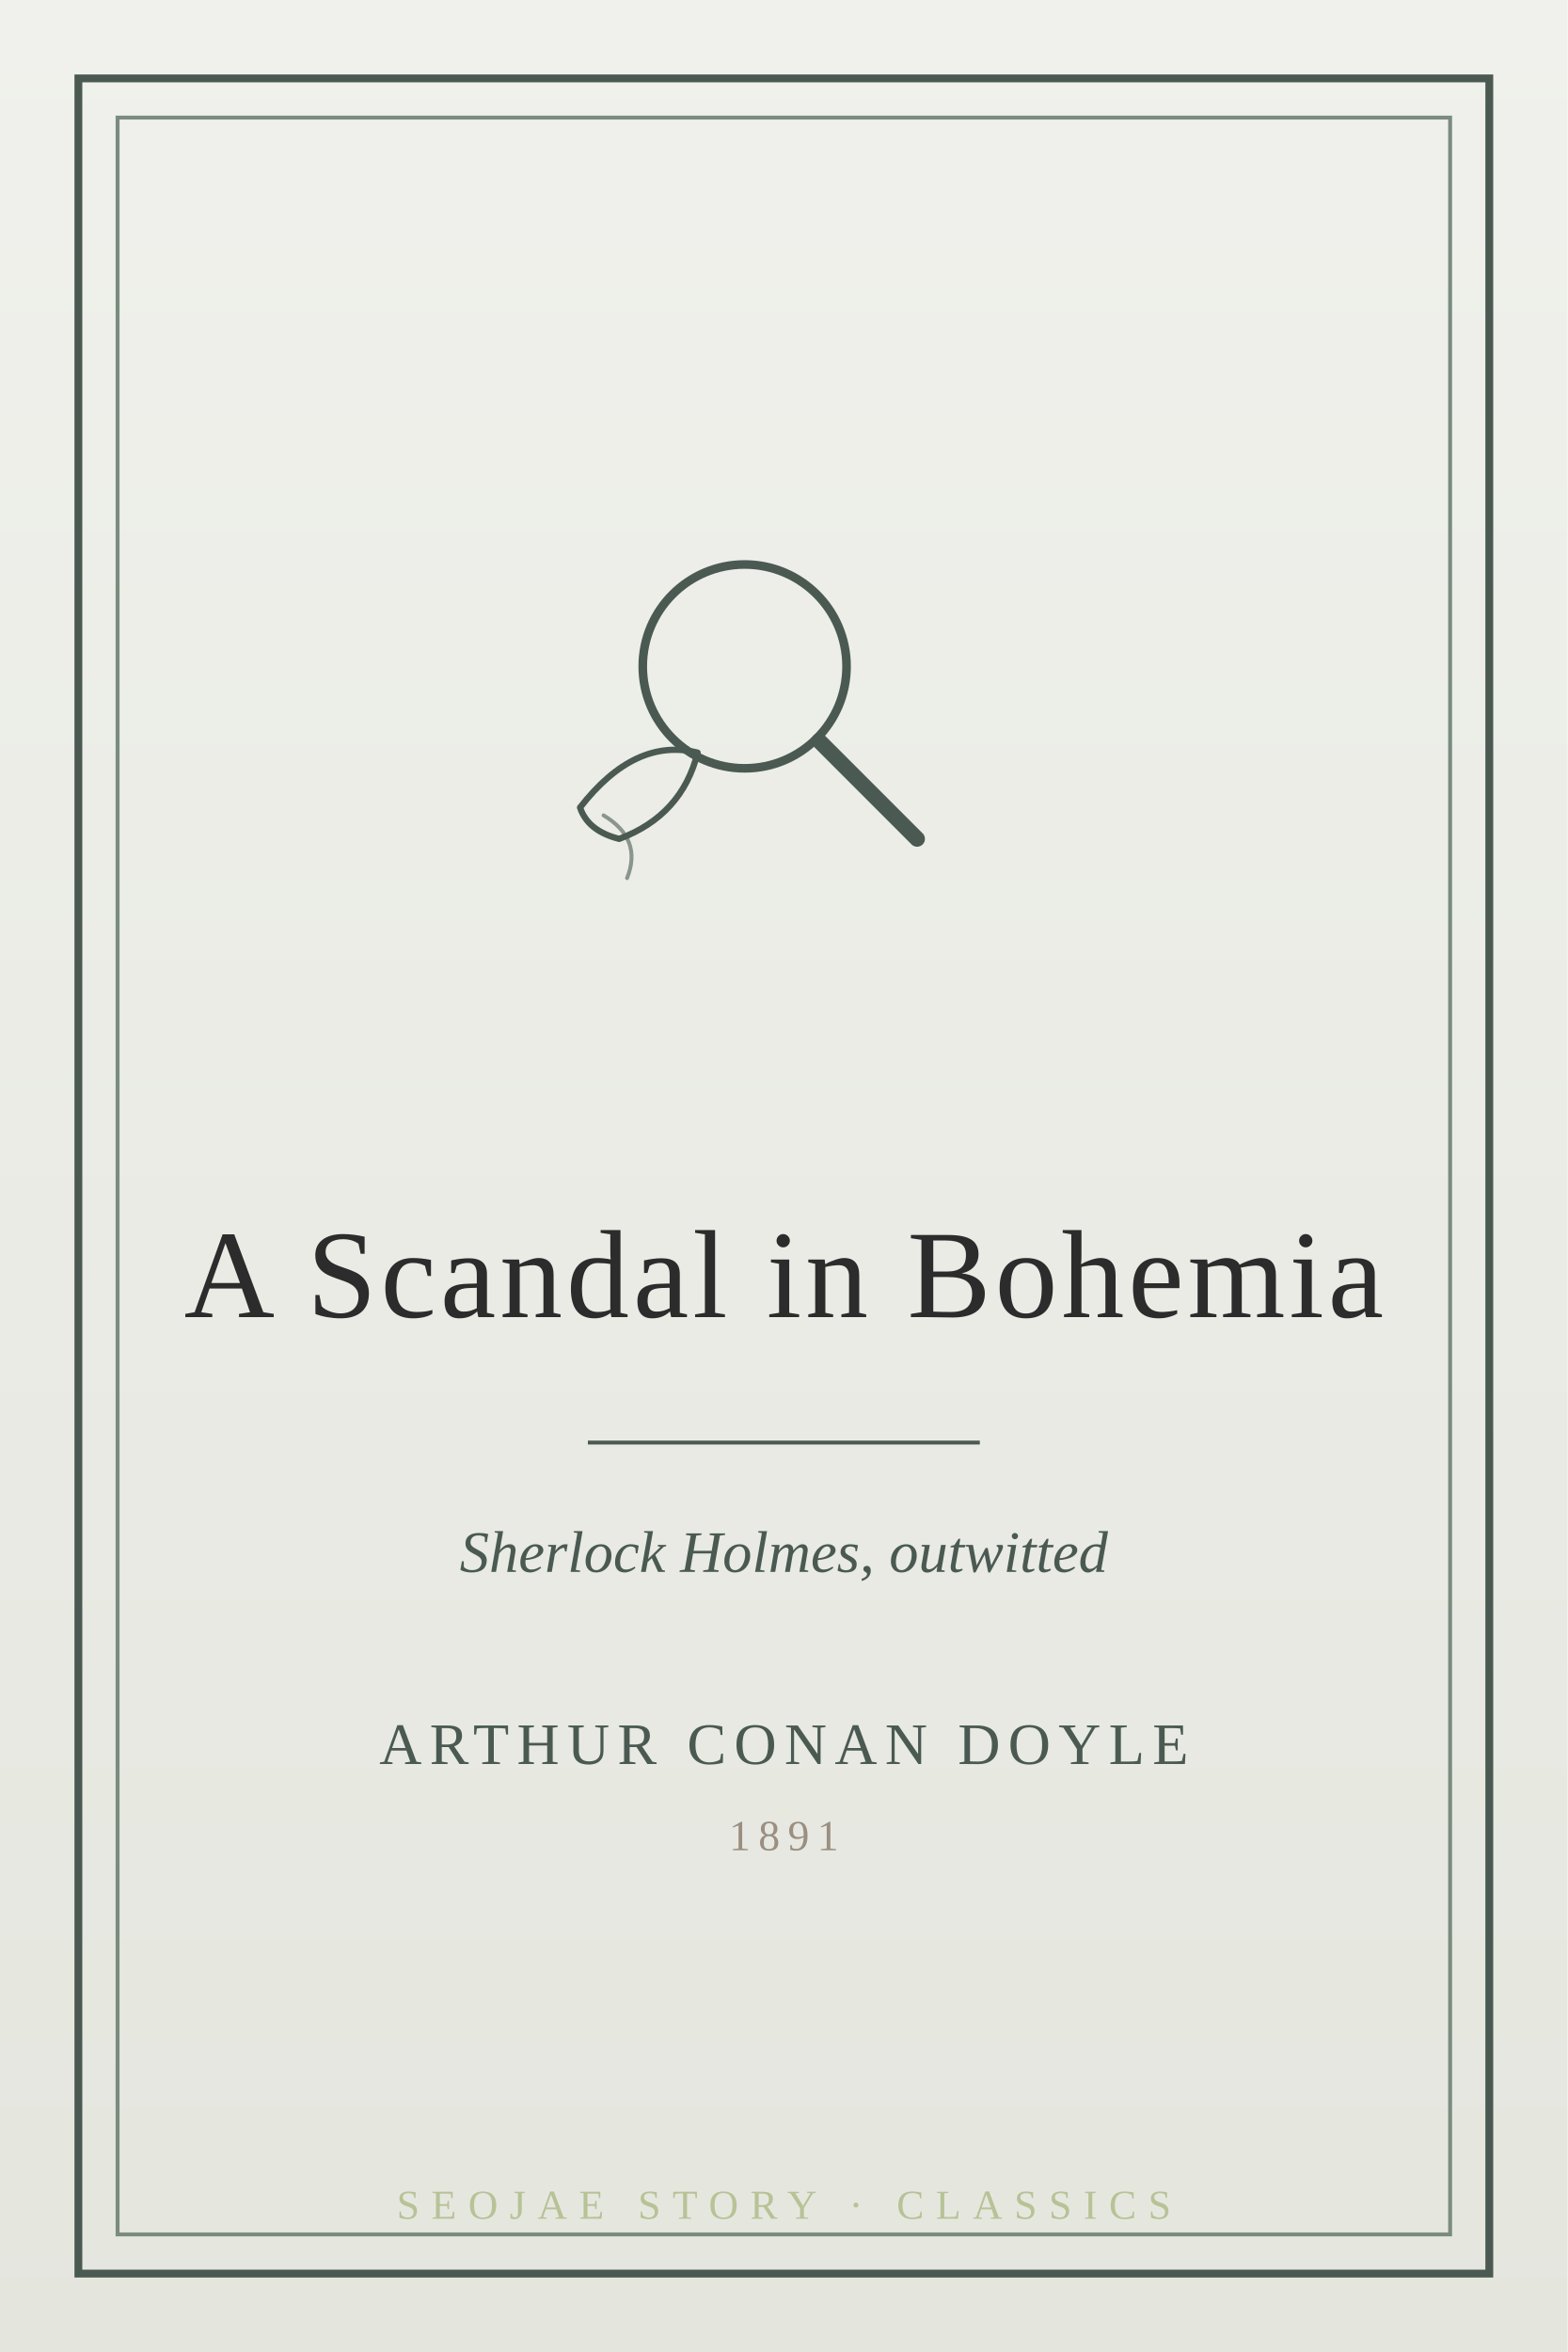
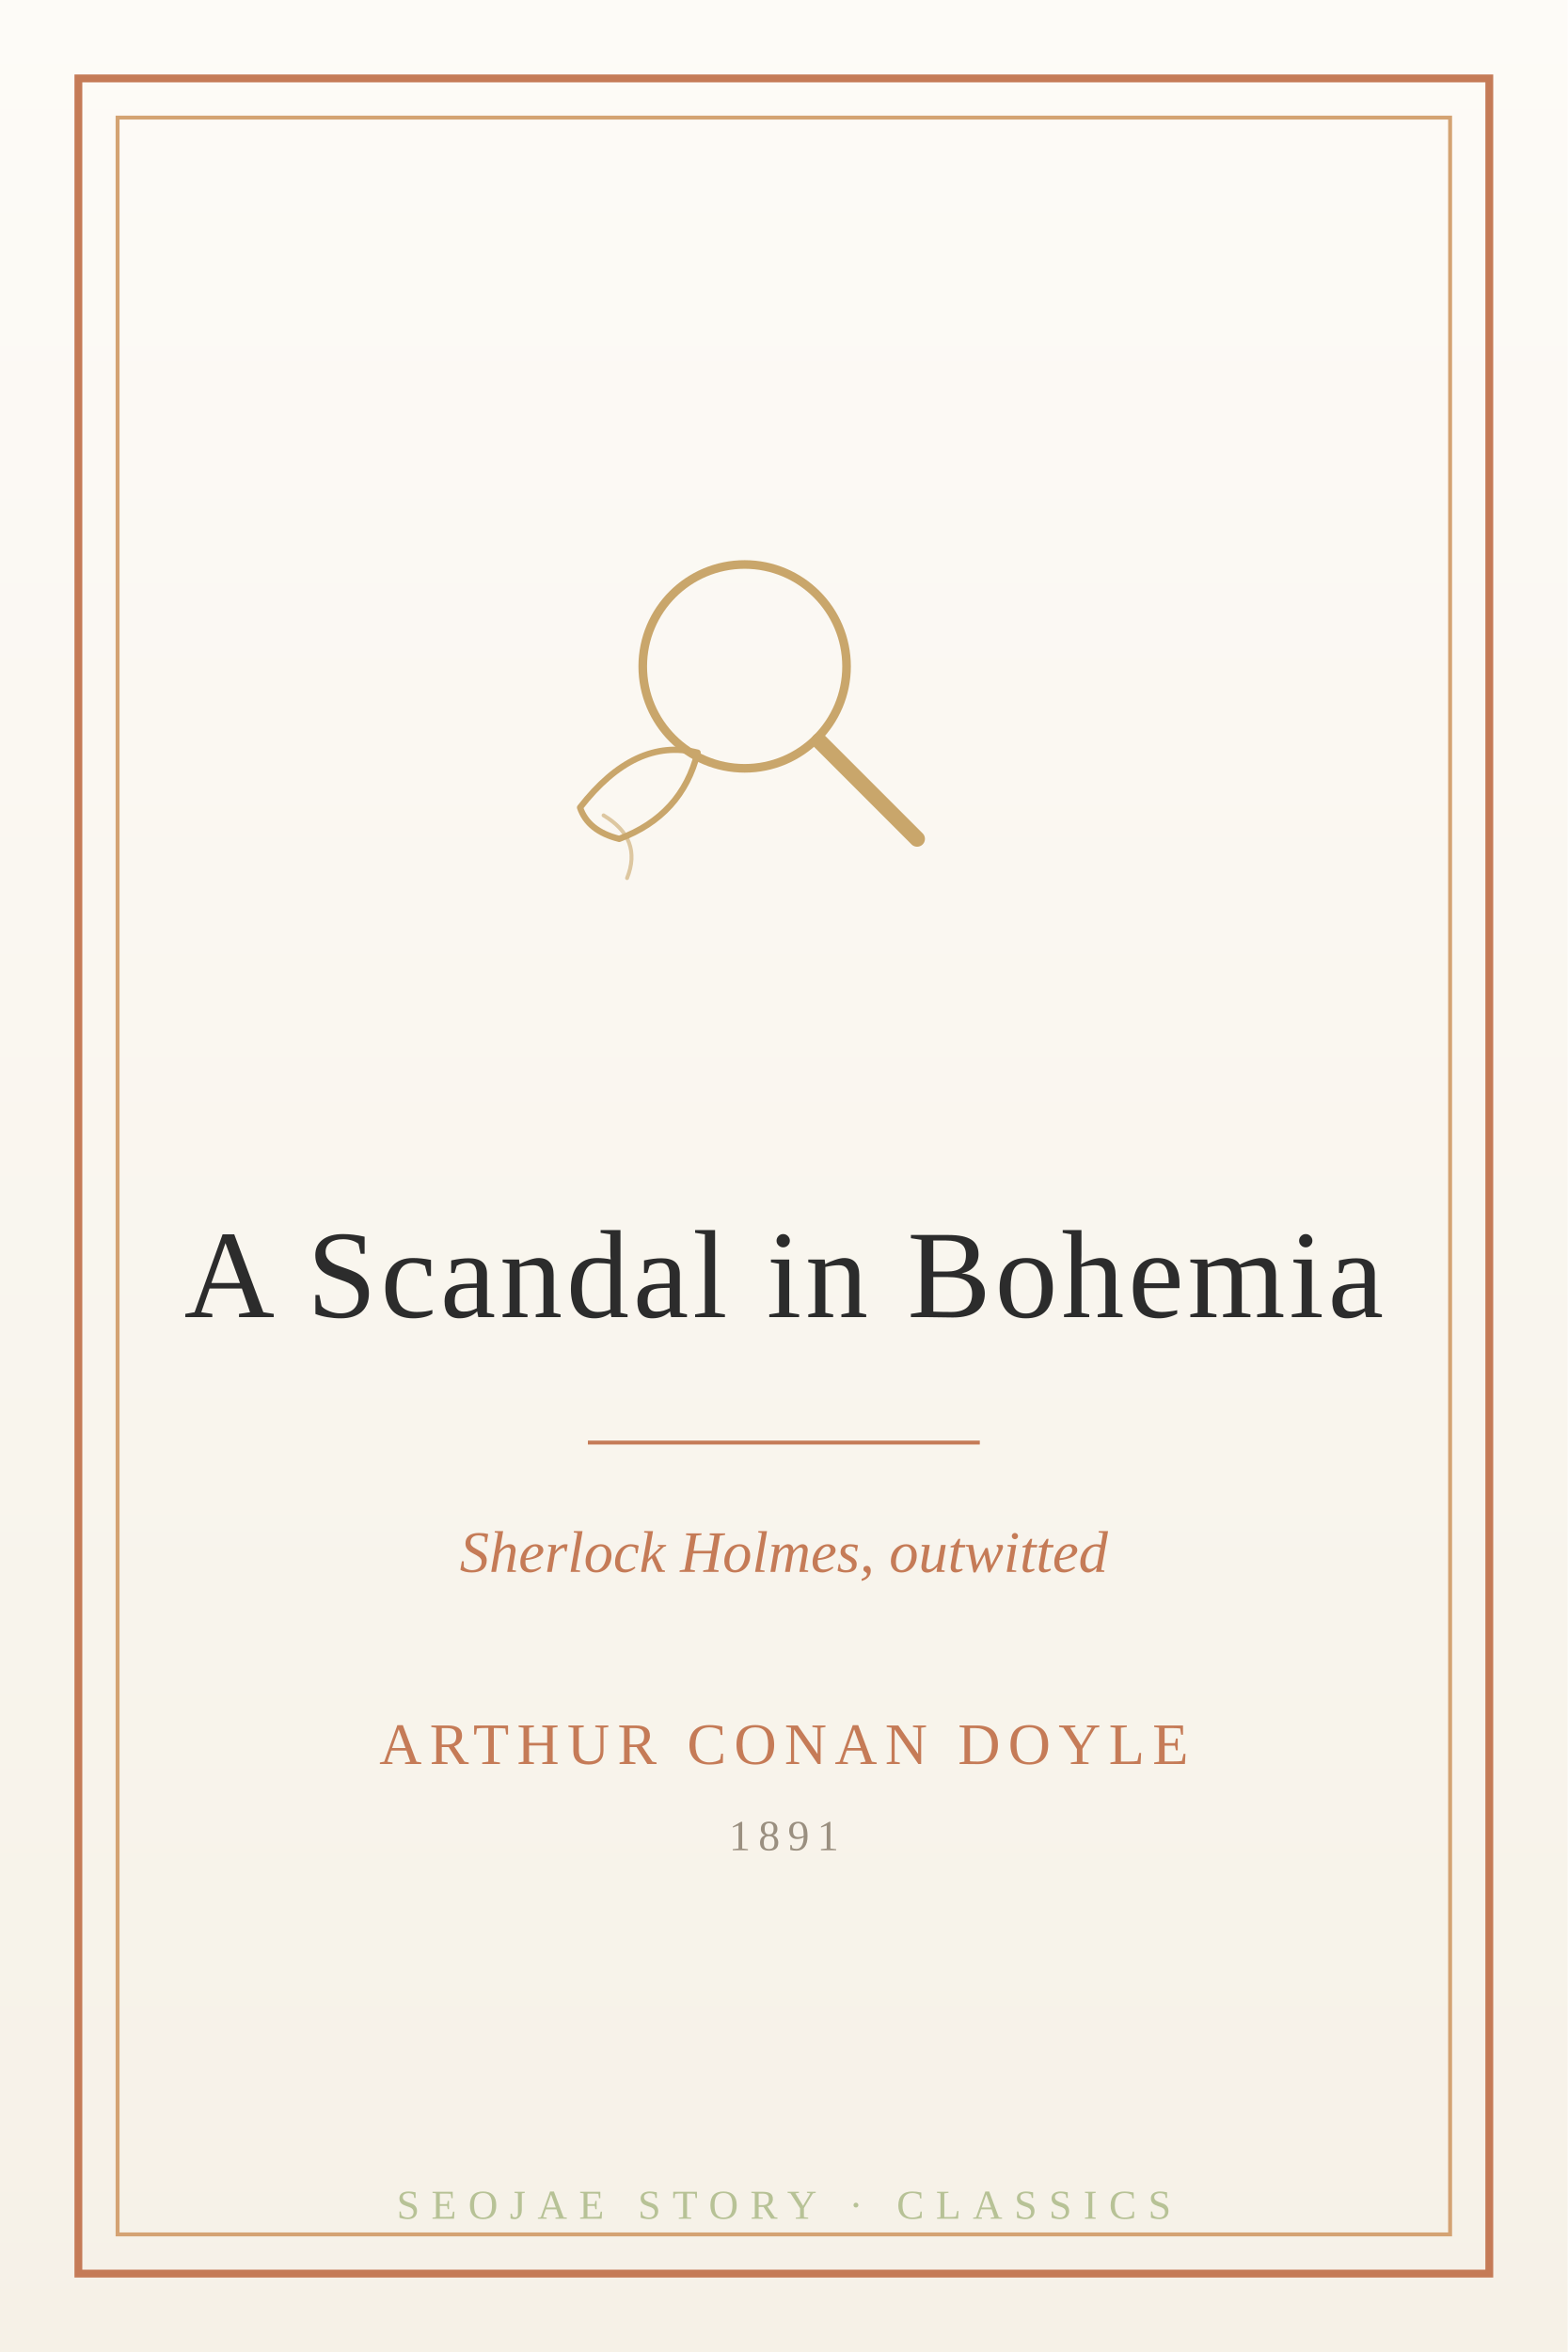
<svg xmlns="http://www.w3.org/2000/svg" viewBox="0 0 400 600" role="img" aria-label="A Scandal in Bohemia by Arthur Conan Doyle">
  <defs>
    <linearGradient id="bg" x1="0" y1="0" x2="0" y2="1">
-       <stop offset="0" stop-color="#F0F1EC" />
-       <stop offset="1" stop-color="#E4E6DE" />
+       <stop offset="0" stop-color="#FDFBF7" />
+       <stop offset="1" stop-color="#F6F1E7" />
    </linearGradient>
  </defs>
  <rect width="400" height="600" fill="url(#bg)" />
-   <rect x="20" y="20" width="360" height="560" fill="none" stroke="#4A5A52" stroke-width="2" />
-   <rect x="30" y="30" width="340" height="540" fill="none" stroke="#7A8C7F" stroke-width="1" />
-   <g transform="translate(200 176)" stroke="#4A5A52" fill="none" stroke-linecap="round" stroke-linejoin="round">
+   <rect x="20" y="20" width="360" height="560" fill="none" stroke="#C57B57" stroke-width="2" />
+   <rect x="30" y="30" width="340" height="540" fill="none" stroke="#D4A373" stroke-width="1" />
+   <g transform="translate(200 176)" stroke="#C9A66B" fill="none" stroke-linecap="round" stroke-linejoin="round">
    <circle cx="-10" cy="-6" r="26" stroke-width="2.2" />
    <line x1="9" y1="13" x2="34" y2="38" stroke-width="4" />
    <path d="M-52 30 q 14 -18 30 -14 q -4 16 -20 22 q -8 -2 -10 -8 Z" stroke-width="1.6" />
    <path d="M-46 32 q 10 6 6 16" stroke-width="1" opacity="0.6" />
  </g>
  <text x="200" y="336" text-anchor="middle" font-family="Georgia, 'Times New Roman', serif" font-size="32" fill="#2C2C2C" letter-spacing="1">A Scandal in Bohemia</text>
-   <line x1="150" y1="368" x2="250" y2="368" stroke="#4A5A52" stroke-width="1" />
-   <text x="200" y="401" text-anchor="middle" font-family="Georgia, 'Times New Roman', serif" font-size="15" font-style="italic" fill="#4A5A52">Sherlock Holmes, outwitted</text>
-   <text x="200" y="450" text-anchor="middle" font-family="Georgia, 'Times New Roman', serif" font-size="15" fill="#4A5A52" letter-spacing="2">ARTHUR CONAN DOYLE</text>
+   <line x1="150" y1="368" x2="250" y2="368" stroke="#C57B57" stroke-width="1" />
+   <text x="200" y="401" text-anchor="middle" font-family="Georgia, 'Times New Roman', serif" font-size="15" font-style="italic" fill="#C57B57">Sherlock Holmes, outwitted</text>
+   <text x="200" y="450" text-anchor="middle" font-family="Georgia, 'Times New Roman', serif" font-size="15" fill="#C57B57" letter-spacing="2">ARTHUR CONAN DOYLE</text>
  <text x="200" y="472" text-anchor="middle" font-family="Georgia, 'Times New Roman', serif" font-size="11" fill="#9A8F80" letter-spacing="2">1891</text>
  <text x="200" y="566" text-anchor="middle" font-family="Georgia, 'Times New Roman', serif" font-size="10.5" fill="#B7C296" letter-spacing="3">SEOJAE STORY · CLASSICS</text>
</svg>
